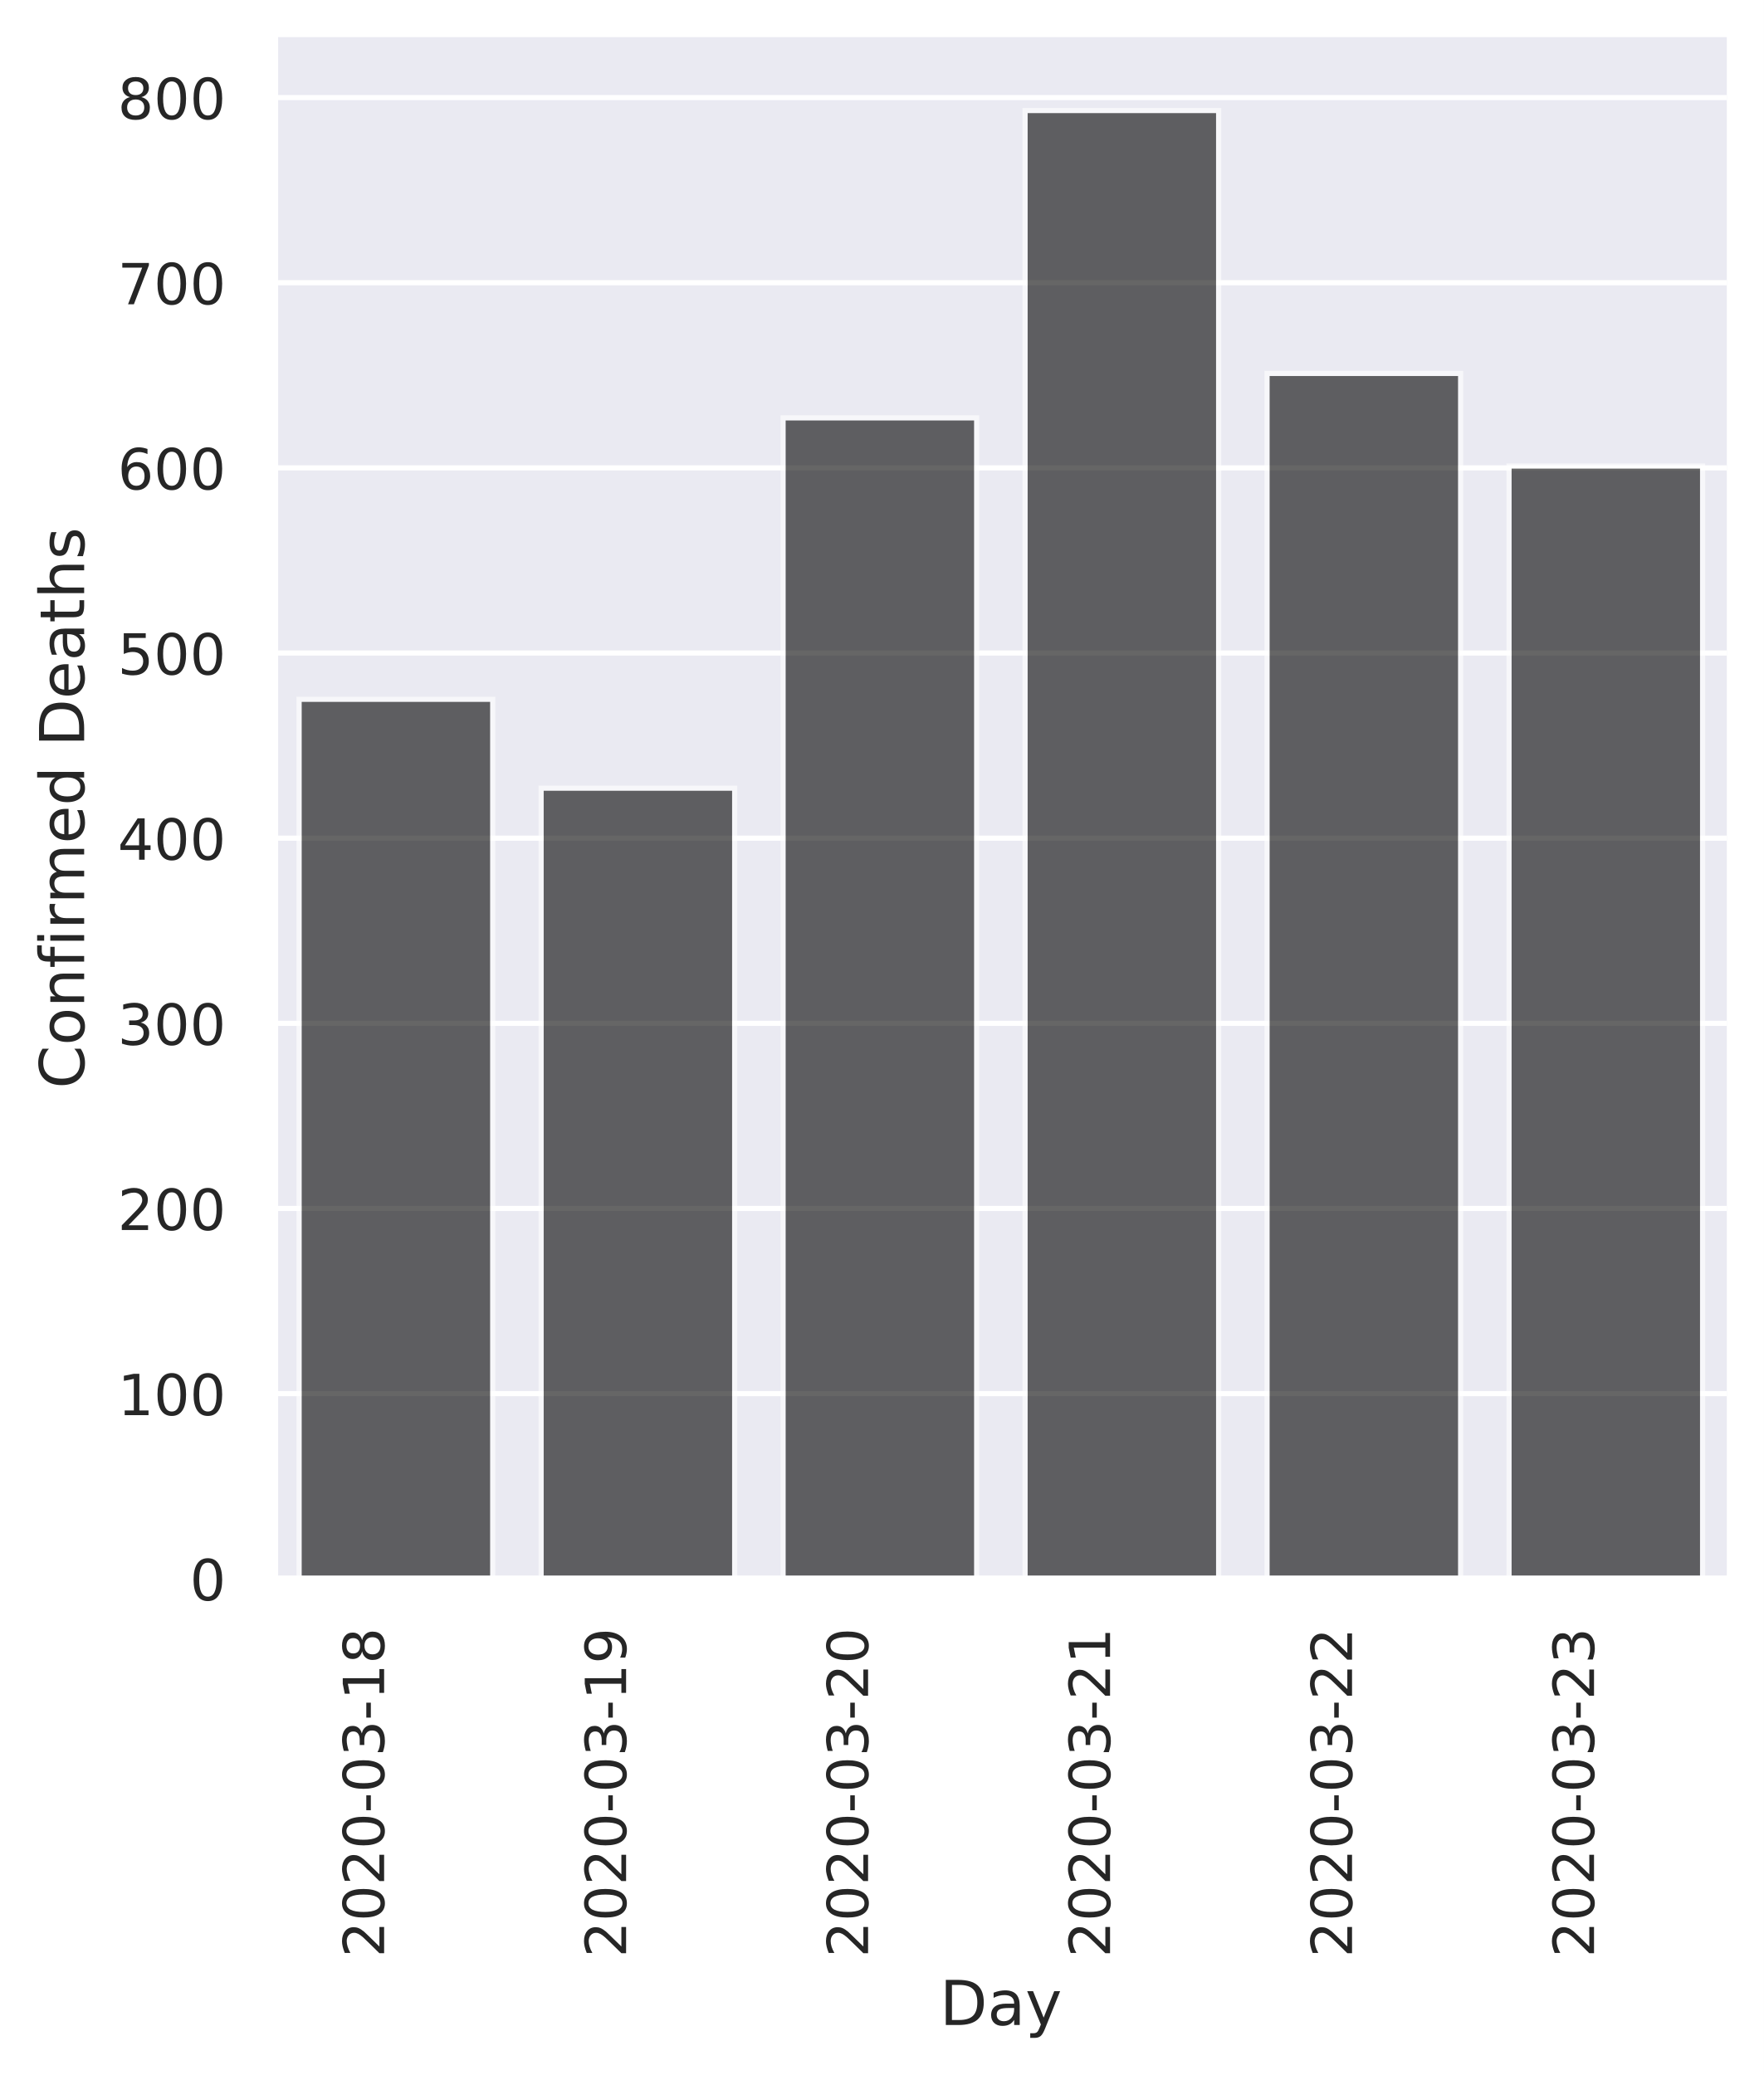
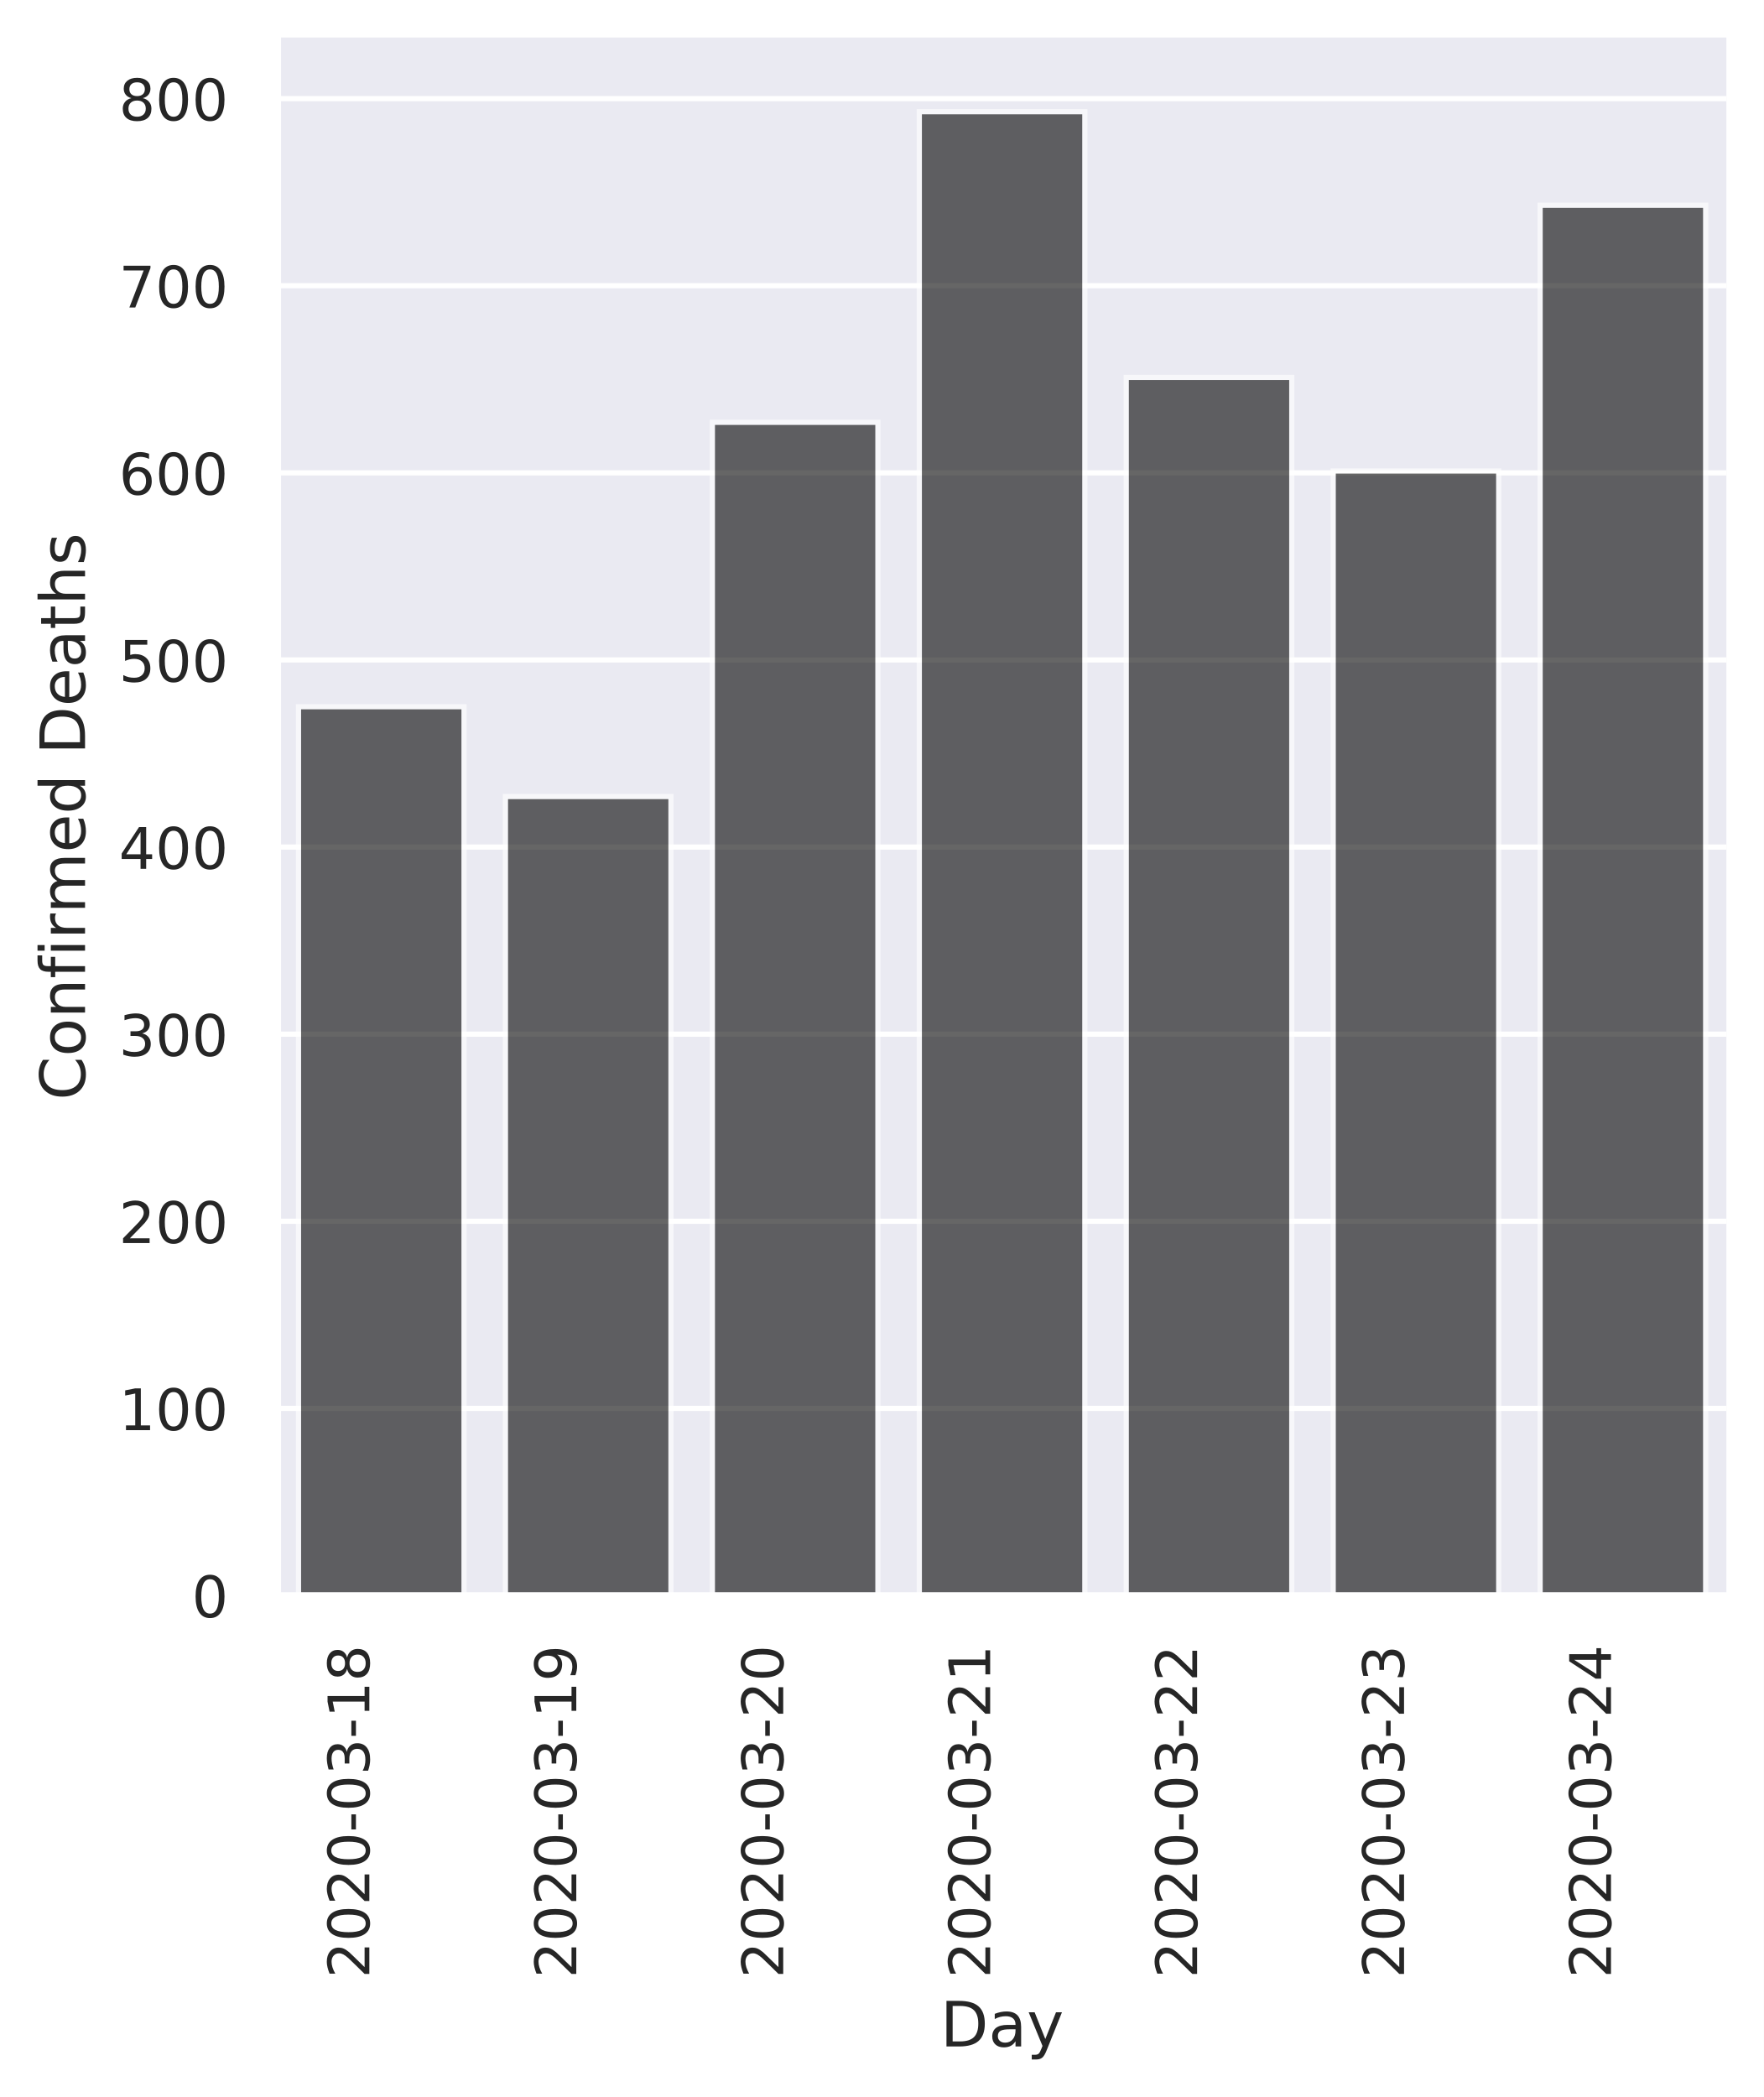
- <svg xmlns="http://www.w3.org/2000/svg" xmlns:xlink="http://www.w3.org/1999/xlink" height="402.421pt" version="1.1" viewBox="0 0 342.045 402.421" width="342.045pt">
+ <svg xmlns="http://www.w3.org/2000/svg" xmlns:xlink="http://www.w3.org/1999/xlink" height="402.421pt" version="1.1" viewBox="0 0 338.494 402.421" width="338.494pt">
  <defs>
    <style type="text/css">
*{stroke-linecap:butt;stroke-linejoin:round;}
  </style>
  </defs>
  <g id="figure_1">
    <g id="patch_1">
-       <path d="M 0 402.421  L 342.045 402.421  L 342.045 0  L 0 0  z " style="fill:#ffffff;" />
+       <path d="M 0 402.421  L 338.494 402.421  L 338.494 0  L 0 0  z " style="fill:#ffffff;" />
    </g>
    <g id="axes_1">
      <g id="patch_2">
-         <path d="M 53.31 306.18  L 334.845 306.18  L 334.845 7.2  L 53.31 7.2  z " style="fill:#eaeaf2;" />
+         <path d="M 53.31 306.18  L 331.294 306.18  L 331.294 7.2  L 53.31 7.2  z " style="fill:#eaeaf2;" />
      </g>
      <g id="matplotlib.axis_1">
        <g id="xtick_1">
          <g id="text_1">
            <defs>
              <path d="M 19.188 8.297  L 53.609 8.297  L 53.609 0  L 7.328 0  L 7.328 8.297  Q 12.938 14.109 22.625 23.891  Q 32.328 33.688 34.812 36.531  Q 39.547 41.844 41.422 45.531  Q 43.312 49.219 43.312 52.781  Q 43.312 58.594 39.234 62.25  Q 35.156 65.922 28.609 65.922  Q 23.969 65.922 18.812 64.312  Q 13.672 62.703 7.812 59.422  L 7.812 69.391  Q 13.766 71.781 18.938 73  Q 24.125 74.219 28.422 74.219  Q 39.75 74.219 46.484 68.547  Q 53.219 62.891 53.219 53.422  Q 53.219 48.922 51.531 44.891  Q 49.859 40.875 45.406 35.406  Q 44.188 33.984 37.641 27.219  Q 31.109 20.453 19.188 8.297  z " id="DejaVuSans-50" />
              <path d="M 31.781 66.406  Q 24.172 66.406 20.328 58.906  Q 16.5 51.422 16.5 36.375  Q 16.5 21.391 20.328 13.891  Q 24.172 6.391 31.781 6.391  Q 39.453 6.391 43.281 13.891  Q 47.125 21.391 47.125 36.375  Q 47.125 51.422 43.281 58.906  Q 39.453 66.406 31.781 66.406  z M 31.781 74.219  Q 44.047 74.219 50.516 64.516  Q 56.984 54.828 56.984 36.375  Q 56.984 17.969 50.516 8.266  Q 44.047 -1.422 31.781 -1.422  Q 19.531 -1.422 13.062 8.266  Q 6.594 17.969 6.594 36.375  Q 6.594 54.828 13.062 64.516  Q 19.531 74.219 31.781 74.219  z " id="DejaVuSans-48" />
              <path d="M 4.891 31.391  L 31.203 31.391  L 31.203 23.391  L 4.891 23.391  z " id="DejaVuSans-45" />
              <path d="M 40.578 39.312  Q 47.656 37.797 51.625 33  Q 55.609 28.219 55.609 21.188  Q 55.609 10.406 48.188 4.484  Q 40.766 -1.422 27.094 -1.422  Q 22.516 -1.422 17.656 -0.516  Q 12.797 0.391 7.625 2.203  L 7.625 11.719  Q 11.719 9.328 16.594 8.109  Q 21.484 6.891 26.812 6.891  Q 36.078 6.891 40.938 10.547  Q 45.797 14.203 45.797 21.188  Q 45.797 27.641 41.281 31.266  Q 36.766 34.906 28.719 34.906  L 20.219 34.906  L 20.219 43.016  L 29.109 43.016  Q 36.375 43.016 40.234 45.922  Q 44.094 48.828 44.094 54.297  Q 44.094 59.906 40.109 62.906  Q 36.141 65.922 28.719 65.922  Q 24.656 65.922 20.016 65.031  Q 15.375 64.156 9.812 62.312  L 9.812 71.094  Q 15.438 72.656 20.344 73.438  Q 25.25 74.219 29.594 74.219  Q 40.828 74.219 47.359 69.109  Q 53.906 64.016 53.906 55.328  Q 53.906 49.266 50.438 45.094  Q 46.969 40.922 40.578 39.312  z " id="DejaVuSans-51" />
              <path d="M 12.406 8.297  L 28.516 8.297  L 28.516 63.922  L 10.984 60.406  L 10.984 69.391  L 28.422 72.906  L 38.281 72.906  L 38.281 8.297  L 54.391 8.297  L 54.391 0  L 12.406 0  z " id="DejaVuSans-49" />
              <path d="M 31.781 34.625  Q 24.75 34.625 20.719 30.859  Q 16.703 27.094 16.703 20.516  Q 16.703 13.922 20.719 10.156  Q 24.75 6.391 31.781 6.391  Q 38.812 6.391 42.859 10.172  Q 46.922 13.969 46.922 20.516  Q 46.922 27.094 42.891 30.859  Q 38.875 34.625 31.781 34.625  z M 21.922 38.812  Q 15.578 40.375 12.031 44.719  Q 8.5 49.078 8.5 55.328  Q 8.5 64.062 14.719 69.141  Q 20.953 74.219 31.781 74.219  Q 42.672 74.219 48.875 69.141  Q 55.078 64.062 55.078 55.328  Q 55.078 49.078 51.531 44.719  Q 48 40.375 41.703 38.812  Q 48.828 37.156 52.797 32.312  Q 56.781 27.484 56.781 20.516  Q 56.781 9.906 50.312 4.234  Q 43.844 -1.422 31.781 -1.422  Q 19.734 -1.422 13.25 4.234  Q 6.781 9.906 6.781 20.516  Q 6.781 27.484 10.781 32.312  Q 14.797 37.156 21.922 38.812  z M 18.312 54.391  Q 18.312 48.734 21.844 45.562  Q 25.391 42.391 31.781 42.391  Q 38.141 42.391 41.719 45.562  Q 45.312 48.734 45.312 54.391  Q 45.312 60.062 41.719 63.234  Q 38.141 66.406 31.781 66.406  Q 25.391 66.406 21.844 63.234  Q 18.312 60.062 18.312 54.391  z " id="DejaVuSans-56" />
            </defs>
-             <g style="fill:#262626;" transform="translate(74.48356 379.6072)rotate(-90)scale(0.11 -0.11)">
+             <g style="fill:#262626;" transform="translate(70.87834 379.6072)rotate(-90)scale(0.11 -0.11)">
              <use xlink:href="#DejaVuSans-50" />
              <use x="63.623" xlink:href="#DejaVuSans-48" />
              <use x="127.246" xlink:href="#DejaVuSans-50" />
              <use x="190.869" xlink:href="#DejaVuSans-48" />
              <use x="254.492" xlink:href="#DejaVuSans-45" />
              <use x="290.576" xlink:href="#DejaVuSans-48" />
              <use x="354.199" xlink:href="#DejaVuSans-51" />
              <use x="417.822" xlink:href="#DejaVuSans-45" />
              <use x="453.906" xlink:href="#DejaVuSans-49" />
              <use x="517.529" xlink:href="#DejaVuSans-56" />
            </g>
          </g>
        </g>
        <g id="xtick_2">
          <g id="text_2">
            <defs>
              <path d="M 10.984 1.516  L 10.984 10.5  Q 14.703 8.734 18.5 7.812  Q 22.312 6.891 25.984 6.891  Q 35.75 6.891 40.891 13.453  Q 46.047 20.016 46.781 33.406  Q 43.953 29.203 39.594 26.953  Q 35.25 24.703 29.984 24.703  Q 19.047 24.703 12.672 31.312  Q 6.297 37.938 6.297 49.422  Q 6.297 60.641 12.938 67.422  Q 19.578 74.219 30.609 74.219  Q 43.266 74.219 49.922 64.516  Q 56.594 54.828 56.594 36.375  Q 56.594 19.141 48.406 8.859  Q 40.234 -1.422 26.422 -1.422  Q 22.703 -1.422 18.891 -0.688  Q 15.094 0.047 10.984 1.516  z M 30.609 32.422  Q 37.25 32.422 41.125 36.953  Q 45.016 41.5 45.016 49.422  Q 45.016 57.281 41.125 61.844  Q 37.25 66.406 30.609 66.406  Q 23.969 66.406 20.094 61.844  Q 16.219 57.281 16.219 49.422  Q 16.219 41.5 20.094 36.953  Q 23.969 32.422 30.609 32.422  z " id="DejaVuSans-57" />
            </defs>
-             <g style="fill:#262626;" transform="translate(121.406 379.6072)rotate(-90)scale(0.11 -0.11)">
+             <g style="fill:#262626;" transform="translate(110.5903 379.6072)rotate(-90)scale(0.11 -0.11)">
              <use xlink:href="#DejaVuSans-50" />
              <use x="63.623" xlink:href="#DejaVuSans-48" />
              <use x="127.246" xlink:href="#DejaVuSans-50" />
              <use x="190.869" xlink:href="#DejaVuSans-48" />
              <use x="254.492" xlink:href="#DejaVuSans-45" />
              <use x="290.576" xlink:href="#DejaVuSans-48" />
              <use x="354.199" xlink:href="#DejaVuSans-51" />
              <use x="417.822" xlink:href="#DejaVuSans-45" />
              <use x="453.906" xlink:href="#DejaVuSans-49" />
              <use x="517.529" xlink:href="#DejaVuSans-57" />
            </g>
          </g>
        </g>
        <g id="xtick_3">
          <g id="text_3">
-             <g style="fill:#262626;" transform="translate(168.3284 379.6072)rotate(-90)scale(0.11 -0.11)">
+             <g style="fill:#262626;" transform="translate(150.3023 379.6072)rotate(-90)scale(0.11 -0.11)">
              <use xlink:href="#DejaVuSans-50" />
              <use x="63.623" xlink:href="#DejaVuSans-48" />
              <use x="127.246" xlink:href="#DejaVuSans-50" />
              <use x="190.869" xlink:href="#DejaVuSans-48" />
              <use x="254.492" xlink:href="#DejaVuSans-45" />
              <use x="290.576" xlink:href="#DejaVuSans-48" />
              <use x="354.199" xlink:href="#DejaVuSans-51" />
              <use x="417.822" xlink:href="#DejaVuSans-45" />
              <use x="453.906" xlink:href="#DejaVuSans-50" />
              <use x="517.529" xlink:href="#DejaVuSans-48" />
            </g>
          </g>
        </g>
        <g id="xtick_4">
          <g id="text_4">
-             <g style="fill:#262626;" transform="translate(215.2509 379.6072)rotate(-90)scale(0.11 -0.11)">
+             <g style="fill:#262626;" transform="translate(190.0143 379.6072)rotate(-90)scale(0.11 -0.11)">
              <use xlink:href="#DejaVuSans-50" />
              <use x="63.623" xlink:href="#DejaVuSans-48" />
              <use x="127.246" xlink:href="#DejaVuSans-50" />
              <use x="190.869" xlink:href="#DejaVuSans-48" />
              <use x="254.492" xlink:href="#DejaVuSans-45" />
              <use x="290.576" xlink:href="#DejaVuSans-48" />
              <use x="354.199" xlink:href="#DejaVuSans-51" />
              <use x="417.822" xlink:href="#DejaVuSans-45" />
              <use x="453.906" xlink:href="#DejaVuSans-50" />
              <use x="517.529" xlink:href="#DejaVuSans-49" />
            </g>
          </g>
        </g>
        <g id="xtick_5">
          <g id="text_5">
-             <g style="fill:#262626;" transform="translate(262.1733 379.6072)rotate(-90)scale(0.11 -0.11)">
+             <g style="fill:#262626;" transform="translate(229.7263 379.6072)rotate(-90)scale(0.11 -0.11)">
              <use xlink:href="#DejaVuSans-50" />
              <use x="63.623" xlink:href="#DejaVuSans-48" />
              <use x="127.246" xlink:href="#DejaVuSans-50" />
              <use x="190.869" xlink:href="#DejaVuSans-48" />
              <use x="254.492" xlink:href="#DejaVuSans-45" />
              <use x="290.576" xlink:href="#DejaVuSans-48" />
              <use x="354.199" xlink:href="#DejaVuSans-51" />
              <use x="417.822" xlink:href="#DejaVuSans-45" />
              <use x="453.906" xlink:href="#DejaVuSans-50" />
              <use x="517.529" xlink:href="#DejaVuSans-50" />
            </g>
          </g>
        </g>
        <g id="xtick_6">
          <g id="text_6">
-             <g style="fill:#262626;" transform="translate(309.0957 379.6072)rotate(-90)scale(0.11 -0.11)">
+             <g style="fill:#262626;" transform="translate(269.4383 379.6072)rotate(-90)scale(0.11 -0.11)">
              <use xlink:href="#DejaVuSans-50" />
              <use x="63.623" xlink:href="#DejaVuSans-48" />
              <use x="127.246" xlink:href="#DejaVuSans-50" />
              <use x="190.869" xlink:href="#DejaVuSans-48" />
              <use x="254.492" xlink:href="#DejaVuSans-45" />
              <use x="290.576" xlink:href="#DejaVuSans-48" />
              <use x="354.199" xlink:href="#DejaVuSans-51" />
              <use x="417.822" xlink:href="#DejaVuSans-45" />
              <use x="453.906" xlink:href="#DejaVuSans-50" />
              <use x="517.529" xlink:href="#DejaVuSans-51" />
            </g>
          </g>
        </g>
-         <g id="text_7">
+         <g id="xtick_7">
+           <g id="text_7">
+             <defs>
+               <path d="M 37.797 64.312  L 12.891 25.391  L 37.797 25.391  z M 35.203 72.906  L 47.609 72.906  L 47.609 25.391  L 58.016 25.391  L 58.016 17.188  L 47.609 17.188  L 47.609 0  L 37.797 0  L 37.797 17.188  L 4.891 17.188  L 4.891 26.703  z " id="DejaVuSans-52" />
+             </defs>
+             <g style="fill:#262626;" transform="translate(309.1503 379.6072)rotate(-90)scale(0.11 -0.11)">
+               <use xlink:href="#DejaVuSans-50" />
+               <use x="63.623" xlink:href="#DejaVuSans-48" />
+               <use x="127.246" xlink:href="#DejaVuSans-50" />
+               <use x="190.869" xlink:href="#DejaVuSans-48" />
+               <use x="254.492" xlink:href="#DejaVuSans-45" />
+               <use x="290.576" xlink:href="#DejaVuSans-48" />
+               <use x="354.199" xlink:href="#DejaVuSans-51" />
+               <use x="417.822" xlink:href="#DejaVuSans-45" />
+               <use x="453.906" xlink:href="#DejaVuSans-50" />
+               <use x="517.529" xlink:href="#DejaVuSans-52" />
+             </g>
+           </g>
+         </g>
+         <g id="text_8">
          <defs>
            <path d="M 19.672 64.797  L 19.672 8.109  L 31.594 8.109  Q 46.688 8.109 53.688 14.938  Q 60.688 21.781 60.688 36.531  Q 60.688 51.172 53.688 57.984  Q 46.688 64.797 31.594 64.797  z M 9.812 72.906  L 30.078 72.906  Q 51.266 72.906 61.172 64.094  Q 71.094 55.281 71.094 36.531  Q 71.094 17.672 61.125 8.828  Q 51.172 0 30.078 0  L 9.812 0  z " id="DejaVuSans-68" />
            <path d="M 34.281 27.484  Q 23.391 27.484 19.188 25  Q 14.984 22.516 14.984 16.5  Q 14.984 11.719 18.141 8.906  Q 21.297 6.109 26.703 6.109  Q 34.188 6.109 38.703 11.406  Q 43.219 16.703 43.219 25.484  L 43.219 27.484  z M 52.203 31.203  L 52.203 0  L 43.219 0  L 43.219 8.297  Q 40.141 3.328 35.547 0.953  Q 30.953 -1.422 24.312 -1.422  Q 15.922 -1.422 10.953 3.297  Q 6 8.016 6 15.922  Q 6 25.141 12.172 29.828  Q 18.359 34.516 30.609 34.516  L 43.219 34.516  L 43.219 35.406  Q 43.219 41.609 39.141 45  Q 35.062 48.391 27.688 48.391  Q 23 48.391 18.547 47.266  Q 14.109 46.141 10.016 43.891  L 10.016 52.203  Q 14.938 54.109 19.578 55.047  Q 24.219 56 28.609 56  Q 40.484 56 46.344 49.844  Q 52.203 43.703 52.203 31.203  z " id="DejaVuSans-97" />
            <path d="M 32.172 -5.078  Q 28.375 -14.844 24.75 -17.812  Q 21.141 -20.797 15.094 -20.797  L 7.906 -20.797  L 7.906 -13.281  L 13.188 -13.281  Q 16.891 -13.281 18.938 -11.516  Q 21 -9.766 23.484 -3.219  L 25.094 0.875  L 2.984 54.688  L 12.5 54.688  L 29.594 11.922  L 46.688 54.688  L 56.203 54.688  z " id="DejaVuSans-121" />
          </defs>
-           <g style="fill:#262626;" transform="translate(182.2292 392.7253)scale(0.12 -0.12)">
+           <g style="fill:#262626;" transform="translate(180.4538 392.7253)scale(0.12 -0.12)">
            <use xlink:href="#DejaVuSans-68" />
            <use x="77.002" xlink:href="#DejaVuSans-97" />
            <use x="138.281" xlink:href="#DejaVuSans-121" />
          </g>
        </g>
      </g>
      <g id="matplotlib.axis_2">
        <g id="ytick_1">
          <g id="line2d_1">
-             <path clip-path="url(#p1e0f485c8c)" d="M 53.31 306.18  L 334.845 306.18  " style="fill:none;stroke:#ffffff;stroke-linecap:round;" />
-           </g>
-           <g id="text_8">
+             <path clip-path="url(#p4a40e414ba)" d="M 53.31 306.18  L 331.294 306.18  " style="fill:none;stroke:#ffffff;stroke-linecap:round;" />
+           </g>
+           <g id="text_9">
            <g style="fill:#262626;" transform="translate(36.81125 310.3591)scale(0.11 -0.11)">
              <use xlink:href="#DejaVuSans-48" />
            </g>
          </g>
        </g>
        <g id="ytick_2">
          <g id="line2d_2">
-             <path clip-path="url(#p1e0f485c8c)" d="M 53.31 270.273  L 334.845 270.273  " style="fill:none;stroke:#ffffff;stroke-linecap:round;" />
-           </g>
-           <g id="text_9">
+             <path clip-path="url(#p4a40e414ba)" d="M 53.31 270.273  L 331.294 270.273  " style="fill:none;stroke:#ffffff;stroke-linecap:round;" />
+           </g>
+           <g id="text_10">
            <g style="fill:#262626;" transform="translate(22.81375 274.4521)scale(0.11 -0.11)">
              <use xlink:href="#DejaVuSans-49" />
              <use x="63.623" xlink:href="#DejaVuSans-48" />
              <use x="127.246" xlink:href="#DejaVuSans-48" />
            </g>
          </g>
        </g>
        <g id="ytick_3">
          <g id="line2d_3">
-             <path clip-path="url(#p1e0f485c8c)" d="M 53.31 234.366  L 334.845 234.366  " style="fill:none;stroke:#ffffff;stroke-linecap:round;" />
-           </g>
-           <g id="text_10">
+             <path clip-path="url(#p4a40e414ba)" d="M 53.31 234.366  L 331.294 234.366  " style="fill:none;stroke:#ffffff;stroke-linecap:round;" />
+           </g>
+           <g id="text_11">
            <g style="fill:#262626;" transform="translate(22.81375 238.5451)scale(0.11 -0.11)">
              <use xlink:href="#DejaVuSans-50" />
              <use x="63.623" xlink:href="#DejaVuSans-48" />
              <use x="127.246" xlink:href="#DejaVuSans-48" />
            </g>
          </g>
        </g>
        <g id="ytick_4">
          <g id="line2d_4">
-             <path clip-path="url(#p1e0f485c8c)" d="M 53.31 198.459  L 334.845 198.459  " style="fill:none;stroke:#ffffff;stroke-linecap:round;" />
-           </g>
-           <g id="text_11">
+             <path clip-path="url(#p4a40e414ba)" d="M 53.31 198.459  L 331.294 198.459  " style="fill:none;stroke:#ffffff;stroke-linecap:round;" />
+           </g>
+           <g id="text_12">
            <g style="fill:#262626;" transform="translate(22.81375 202.638)scale(0.11 -0.11)">
              <use xlink:href="#DejaVuSans-51" />
              <use x="63.623" xlink:href="#DejaVuSans-48" />
              <use x="127.246" xlink:href="#DejaVuSans-48" />
            </g>
          </g>
        </g>
        <g id="ytick_5">
          <g id="line2d_5">
-             <path clip-path="url(#p1e0f485c8c)" d="M 53.31 162.552  L 334.845 162.552  " style="fill:none;stroke:#ffffff;stroke-linecap:round;" />
-           </g>
-           <g id="text_12">
-             <defs>
-               <path d="M 37.797 64.312  L 12.891 25.391  L 37.797 25.391  z M 35.203 72.906  L 47.609 72.906  L 47.609 25.391  L 58.016 25.391  L 58.016 17.188  L 47.609 17.188  L 47.609 0  L 37.797 0  L 37.797 17.188  L 4.891 17.188  L 4.891 26.703  z " id="DejaVuSans-52" />
-             </defs>
+             <path clip-path="url(#p4a40e414ba)" d="M 53.31 162.552  L 331.294 162.552  " style="fill:none;stroke:#ffffff;stroke-linecap:round;" />
+           </g>
+           <g id="text_13">
            <g style="fill:#262626;" transform="translate(22.81375 166.731)scale(0.11 -0.11)">
              <use xlink:href="#DejaVuSans-52" />
              <use x="63.623" xlink:href="#DejaVuSans-48" />
              <use x="127.246" xlink:href="#DejaVuSans-48" />
            </g>
          </g>
        </g>
        <g id="ytick_6">
          <g id="line2d_6">
-             <path clip-path="url(#p1e0f485c8c)" d="M 53.31 126.645  L 334.845 126.645  " style="fill:none;stroke:#ffffff;stroke-linecap:round;" />
-           </g>
-           <g id="text_13">
+             <path clip-path="url(#p4a40e414ba)" d="M 53.31 126.645  L 331.294 126.645  " style="fill:none;stroke:#ffffff;stroke-linecap:round;" />
+           </g>
+           <g id="text_14">
            <defs>
              <path d="M 10.797 72.906  L 49.516 72.906  L 49.516 64.594  L 19.828 64.594  L 19.828 46.734  Q 21.969 47.469 24.109 47.828  Q 26.266 48.188 28.422 48.188  Q 40.625 48.188 47.75 41.5  Q 54.891 34.812 54.891 23.391  Q 54.891 11.625 47.562 5.094  Q 40.234 -1.422 26.906 -1.422  Q 22.312 -1.422 17.547 -0.641  Q 12.797 0.141 7.719 1.703  L 7.719 11.625  Q 12.109 9.234 16.797 8.062  Q 21.484 6.891 26.703 6.891  Q 35.156 6.891 40.078 11.328  Q 45.016 15.766 45.016 23.391  Q 45.016 31 40.078 35.438  Q 35.156 39.891 26.703 39.891  Q 22.75 39.891 18.812 39.016  Q 14.891 38.141 10.797 36.281  z " id="DejaVuSans-53" />
            </defs>
            <g style="fill:#262626;" transform="translate(22.81375 130.8239)scale(0.11 -0.11)">
              <use xlink:href="#DejaVuSans-53" />
              <use x="63.623" xlink:href="#DejaVuSans-48" />
              <use x="127.246" xlink:href="#DejaVuSans-48" />
            </g>
          </g>
        </g>
        <g id="ytick_7">
          <g id="line2d_7">
-             <path clip-path="url(#p1e0f485c8c)" d="M 53.31 90.738  L 334.845 90.738  " style="fill:none;stroke:#ffffff;stroke-linecap:round;" />
-           </g>
-           <g id="text_14">
+             <path clip-path="url(#p4a40e414ba)" d="M 53.31 90.738  L 331.294 90.738  " style="fill:none;stroke:#ffffff;stroke-linecap:round;" />
+           </g>
+           <g id="text_15">
            <defs>
              <path d="M 33.016 40.375  Q 26.375 40.375 22.484 35.828  Q 18.609 31.297 18.609 23.391  Q 18.609 15.531 22.484 10.953  Q 26.375 6.391 33.016 6.391  Q 39.656 6.391 43.531 10.953  Q 47.406 15.531 47.406 23.391  Q 47.406 31.297 43.531 35.828  Q 39.656 40.375 33.016 40.375  z M 52.594 71.297  L 52.594 62.312  Q 48.875 64.062 45.094 64.984  Q 41.312 65.922 37.594 65.922  Q 27.828 65.922 22.672 59.328  Q 17.531 52.734 16.797 39.406  Q 19.672 43.656 24.016 45.922  Q 28.375 48.188 33.594 48.188  Q 44.578 48.188 50.953 41.516  Q 57.328 34.859 57.328 23.391  Q 57.328 12.156 50.688 5.359  Q 44.047 -1.422 33.016 -1.422  Q 20.359 -1.422 13.672 8.266  Q 6.984 17.969 6.984 36.375  Q 6.984 53.656 15.188 63.938  Q 23.391 74.219 37.203 74.219  Q 40.922 74.219 44.703 73.484  Q 48.484 72.75 52.594 71.297  z " id="DejaVuSans-54" />
            </defs>
            <g style="fill:#262626;" transform="translate(22.81375 94.91688)scale(0.11 -0.11)">
              <use xlink:href="#DejaVuSans-54" />
              <use x="63.623" xlink:href="#DejaVuSans-48" />
              <use x="127.246" xlink:href="#DejaVuSans-48" />
            </g>
          </g>
        </g>
        <g id="ytick_8">
          <g id="line2d_8">
-             <path clip-path="url(#p1e0f485c8c)" d="M 53.31 54.831  L 334.845 54.831  " style="fill:none;stroke:#ffffff;stroke-linecap:round;" />
-           </g>
-           <g id="text_15">
+             <path clip-path="url(#p4a40e414ba)" d="M 53.31 54.831  L 331.294 54.831  " style="fill:none;stroke:#ffffff;stroke-linecap:round;" />
+           </g>
+           <g id="text_16">
            <defs>
              <path d="M 8.203 72.906  L 55.078 72.906  L 55.078 68.703  L 28.609 0  L 18.312 0  L 43.219 64.594  L 8.203 64.594  z " id="DejaVuSans-55" />
            </defs>
            <g style="fill:#262626;" transform="translate(22.81375 59.00983)scale(0.11 -0.11)">
              <use xlink:href="#DejaVuSans-55" />
              <use x="63.623" xlink:href="#DejaVuSans-48" />
              <use x="127.246" xlink:href="#DejaVuSans-48" />
            </g>
          </g>
        </g>
        <g id="ytick_9">
          <g id="line2d_9">
-             <path clip-path="url(#p1e0f485c8c)" d="M 53.31 18.924  L 334.845 18.924  " style="fill:none;stroke:#ffffff;stroke-linecap:round;" />
-           </g>
-           <g id="text_16">
+             <path clip-path="url(#p4a40e414ba)" d="M 53.31 18.924  L 331.294 18.924  " style="fill:none;stroke:#ffffff;stroke-linecap:round;" />
+           </g>
+           <g id="text_17">
            <g style="fill:#262626;" transform="translate(22.81375 23.10279)scale(0.11 -0.11)">
              <use xlink:href="#DejaVuSans-56" />
              <use x="63.623" xlink:href="#DejaVuSans-48" />
              <use x="127.246" xlink:href="#DejaVuSans-48" />
            </g>
          </g>
        </g>
-         <g id="text_17">
+         <g id="text_18">
          <defs>
            <path d="M 64.406 67.281  L 64.406 56.891  Q 59.422 61.531 53.781 63.812  Q 48.141 66.109 41.797 66.109  Q 29.297 66.109 22.656 58.469  Q 16.016 50.828 16.016 36.375  Q 16.016 21.969 22.656 14.328  Q 29.297 6.688 41.797 6.688  Q 48.141 6.688 53.781 8.984  Q 59.422 11.281 64.406 15.922  L 64.406 5.609  Q 59.234 2.094 53.438 0.328  Q 47.656 -1.422 41.219 -1.422  Q 24.656 -1.422 15.125 8.703  Q 5.609 18.844 5.609 36.375  Q 5.609 53.953 15.125 64.078  Q 24.656 74.219 41.219 74.219  Q 47.75 74.219 53.531 72.484  Q 59.328 70.75 64.406 67.281  z " id="DejaVuSans-67" />
            <path d="M 30.609 48.391  Q 23.391 48.391 19.188 42.75  Q 14.984 37.109 14.984 27.297  Q 14.984 17.484 19.156 11.844  Q 23.344 6.203 30.609 6.203  Q 37.797 6.203 41.984 11.859  Q 46.188 17.531 46.188 27.297  Q 46.188 37.016 41.984 42.703  Q 37.797 48.391 30.609 48.391  z M 30.609 56  Q 42.328 56 49.016 48.375  Q 55.719 40.766 55.719 27.297  Q 55.719 13.875 49.016 6.219  Q 42.328 -1.422 30.609 -1.422  Q 18.844 -1.422 12.172 6.219  Q 5.516 13.875 5.516 27.297  Q 5.516 40.766 12.172 48.375  Q 18.844 56 30.609 56  z " id="DejaVuSans-111" />
            <path d="M 54.891 33.016  L 54.891 0  L 45.906 0  L 45.906 32.719  Q 45.906 40.484 42.875 44.328  Q 39.844 48.188 33.797 48.188  Q 26.516 48.188 22.312 43.547  Q 18.109 38.922 18.109 30.906  L 18.109 0  L 9.078 0  L 9.078 54.688  L 18.109 54.688  L 18.109 46.188  Q 21.344 51.125 25.703 53.562  Q 30.078 56 35.797 56  Q 45.219 56 50.047 50.172  Q 54.891 44.344 54.891 33.016  z " id="DejaVuSans-110" />
            <path d="M 37.109 75.984  L 37.109 68.5  L 28.516 68.5  Q 23.688 68.5 21.797 66.547  Q 19.922 64.594 19.922 59.516  L 19.922 54.688  L 34.719 54.688  L 34.719 47.703  L 19.922 47.703  L 19.922 0  L 10.891 0  L 10.891 47.703  L 2.297 47.703  L 2.297 54.688  L 10.891 54.688  L 10.891 58.5  Q 10.891 67.625 15.141 71.797  Q 19.391 75.984 28.609 75.984  z " id="DejaVuSans-102" />
            <path d="M 9.422 54.688  L 18.406 54.688  L 18.406 0  L 9.422 0  z M 9.422 75.984  L 18.406 75.984  L 18.406 64.594  L 9.422 64.594  z " id="DejaVuSans-105" />
            <path d="M 41.109 46.297  Q 39.594 47.172 37.812 47.578  Q 36.031 48 33.891 48  Q 26.266 48 22.188 43.047  Q 18.109 38.094 18.109 28.812  L 18.109 0  L 9.078 0  L 9.078 54.688  L 18.109 54.688  L 18.109 46.188  Q 20.953 51.172 25.484 53.578  Q 30.031 56 36.531 56  Q 37.453 56 38.578 55.875  Q 39.703 55.766 41.062 55.516  z " id="DejaVuSans-114" />
            <path d="M 52 44.188  Q 55.375 50.25 60.062 53.125  Q 64.75 56 71.094 56  Q 79.641 56 84.281 50.016  Q 88.922 44.047 88.922 33.016  L 88.922 0  L 79.891 0  L 79.891 32.719  Q 79.891 40.578 77.094 44.375  Q 74.312 48.188 68.609 48.188  Q 61.625 48.188 57.562 43.547  Q 53.516 38.922 53.516 30.906  L 53.516 0  L 44.484 0  L 44.484 32.719  Q 44.484 40.625 41.703 44.406  Q 38.922 48.188 33.109 48.188  Q 26.219 48.188 22.156 43.531  Q 18.109 38.875 18.109 30.906  L 18.109 0  L 9.078 0  L 9.078 54.688  L 18.109 54.688  L 18.109 46.188  Q 21.188 51.219 25.484 53.609  Q 29.781 56 35.688 56  Q 41.656 56 45.828 52.969  Q 50 49.953 52 44.188  z " id="DejaVuSans-109" />
            <path d="M 56.203 29.594  L 56.203 25.203  L 14.891 25.203  Q 15.484 15.922 20.484 11.062  Q 25.484 6.203 34.422 6.203  Q 39.594 6.203 44.453 7.469  Q 49.312 8.734 54.109 11.281  L 54.109 2.781  Q 49.266 0.734 44.188 -0.344  Q 39.109 -1.422 33.891 -1.422  Q 20.797 -1.422 13.156 6.188  Q 5.516 13.812 5.516 26.812  Q 5.516 40.234 12.766 48.109  Q 20.016 56 32.328 56  Q 43.359 56 49.781 48.891  Q 56.203 41.797 56.203 29.594  z M 47.219 32.234  Q 47.125 39.594 43.094 43.984  Q 39.062 48.391 32.422 48.391  Q 24.906 48.391 20.391 44.141  Q 15.875 39.891 15.188 32.172  z " id="DejaVuSans-101" />
            <path d="M 45.406 46.391  L 45.406 75.984  L 54.391 75.984  L 54.391 0  L 45.406 0  L 45.406 8.203  Q 42.578 3.328 38.25 0.953  Q 33.938 -1.422 27.875 -1.422  Q 17.969 -1.422 11.734 6.484  Q 5.516 14.406 5.516 27.297  Q 5.516 40.188 11.734 48.094  Q 17.969 56 27.875 56  Q 33.938 56 38.25 53.625  Q 42.578 51.266 45.406 46.391  z M 14.797 27.297  Q 14.797 17.391 18.875 11.75  Q 22.953 6.109 30.078 6.109  Q 37.203 6.109 41.297 11.75  Q 45.406 17.391 45.406 27.297  Q 45.406 37.203 41.297 42.844  Q 37.203 48.484 30.078 48.484  Q 22.953 48.484 18.875 42.844  Q 14.797 37.203 14.797 27.297  z " id="DejaVuSans-100" />
            <path id="DejaVuSans-32" />
            <path d="M 18.312 70.219  L 18.312 54.688  L 36.812 54.688  L 36.812 47.703  L 18.312 47.703  L 18.312 18.016  Q 18.312 11.328 20.141 9.422  Q 21.969 7.516 27.594 7.516  L 36.812 7.516  L 36.812 0  L 27.594 0  Q 17.188 0 13.234 3.875  Q 9.281 7.766 9.281 18.016  L 9.281 47.703  L 2.688 47.703  L 2.688 54.688  L 9.281 54.688  L 9.281 70.219  z " id="DejaVuSans-116" />
            <path d="M 54.891 33.016  L 54.891 0  L 45.906 0  L 45.906 32.719  Q 45.906 40.484 42.875 44.328  Q 39.844 48.188 33.797 48.188  Q 26.516 48.188 22.312 43.547  Q 18.109 38.922 18.109 30.906  L 18.109 0  L 9.078 0  L 9.078 75.984  L 18.109 75.984  L 18.109 46.188  Q 21.344 51.125 25.703 53.562  Q 30.078 56 35.797 56  Q 45.219 56 50.047 50.172  Q 54.891 44.344 54.891 33.016  z " id="DejaVuSans-104" />
            <path d="M 44.281 53.078  L 44.281 44.578  Q 40.484 46.531 36.375 47.5  Q 32.281 48.484 27.875 48.484  Q 21.188 48.484 17.844 46.438  Q 14.5 44.391 14.5 40.281  Q 14.5 37.156 16.891 35.375  Q 19.281 33.594 26.516 31.984  L 29.594 31.297  Q 39.156 29.25 43.188 25.516  Q 47.219 21.781 47.219 15.094  Q 47.219 7.469 41.188 3.016  Q 35.156 -1.422 24.609 -1.422  Q 20.219 -1.422 15.453 -0.562  Q 10.688 0.297 5.422 2  L 5.422 11.281  Q 10.406 8.688 15.234 7.391  Q 20.062 6.109 24.812 6.109  Q 31.156 6.109 34.562 8.281  Q 37.984 10.453 37.984 14.406  Q 37.984 18.062 35.516 20.016  Q 33.062 21.969 24.703 23.781  L 21.578 24.516  Q 13.234 26.266 9.516 29.906  Q 5.812 33.547 5.812 39.891  Q 5.812 47.609 11.281 51.797  Q 16.75 56 26.812 56  Q 31.781 56 36.172 55.266  Q 40.578 54.547 44.281 53.078  z " id="DejaVuSans-115" />
          </defs>
          <g style="fill:#262626;" transform="translate(16.31812 211.1194)rotate(-90)scale(0.12 -0.12)">
            <use xlink:href="#DejaVuSans-67" />
            <use x="69.824" xlink:href="#DejaVuSans-111" />
            <use x="131.006" xlink:href="#DejaVuSans-110" />
            <use x="194.385" xlink:href="#DejaVuSans-102" />
            <use x="229.59" xlink:href="#DejaVuSans-105" />
            <use x="257.373" xlink:href="#DejaVuSans-114" />
            <use x="298.471" xlink:href="#DejaVuSans-109" />
            <use x="395.883" xlink:href="#DejaVuSans-101" />
            <use x="457.406" xlink:href="#DejaVuSans-100" />
            <use x="520.883" xlink:href="#DejaVuSans-32" />
            <use x="552.67" xlink:href="#DejaVuSans-68" />
            <use x="629.672" xlink:href="#DejaVuSans-101" />
            <use x="691.195" xlink:href="#DejaVuSans-97" />
            <use x="752.475" xlink:href="#DejaVuSans-116" />
            <use x="791.684" xlink:href="#DejaVuSans-104" />
            <use x="855.062" xlink:href="#DejaVuSans-115" />
          </g>
        </g>
      </g>
      <g id="patch_3">
-         <path clip-path="url(#p1e0f485c8c)" d="M 58.002 306.18  L 95.54 306.18  L 95.54 135.622  L 58.002 135.622  z " style="opacity:0.6;stroke:#ffffff;stroke-linejoin:miter;" />
+         <path clip-path="url(#p4a40e414ba)" d="M 57.281 306.18  L 89.051 306.18  L 89.051 135.622  L 57.281 135.622  z " style="opacity:0.6;stroke:#ffffff;stroke-linejoin:miter;" />
      </g>
      <g id="patch_4">
-         <path clip-path="url(#p1e0f485c8c)" d="M 104.925 306.18  L 142.463 306.18  L 142.463 152.857  L 104.925 152.857  z " style="opacity:0.6;stroke:#ffffff;stroke-linejoin:miter;" />
+         <path clip-path="url(#p4a40e414ba)" d="M 96.993 306.18  L 128.763 306.18  L 128.763 152.857  L 96.993 152.857  z " style="opacity:0.6;stroke:#ffffff;stroke-linejoin:miter;" />
      </g>
      <g id="patch_5">
-         <path clip-path="url(#p1e0f485c8c)" d="M 151.847 306.18  L 189.385 306.18  L 189.385 81.043  L 151.847 81.043  z " style="opacity:0.6;stroke:#ffffff;stroke-linejoin:miter;" />
+         <path clip-path="url(#p4a40e414ba)" d="M 136.705 306.18  L 168.475 306.18  L 168.475 81.043  L 136.705 81.043  z " style="opacity:0.6;stroke:#ffffff;stroke-linejoin:miter;" />
      </g>
      <g id="patch_6">
-         <path clip-path="url(#p1e0f485c8c)" d="M 198.77 306.18  L 236.307 306.18  L 236.307 21.437  L 198.77 21.437  z " style="opacity:0.6;stroke:#ffffff;stroke-linejoin:miter;" />
+         <path clip-path="url(#p4a40e414ba)" d="M 176.417 306.18  L 208.187 306.18  L 208.187 21.437  L 176.417 21.437  z " style="opacity:0.6;stroke:#ffffff;stroke-linejoin:miter;" />
      </g>
      <g id="patch_7">
-         <path clip-path="url(#p1e0f485c8c)" d="M 245.692 306.18  L 283.23 306.18  L 283.23 72.425  L 245.692 72.425  z " style="opacity:0.6;stroke:#ffffff;stroke-linejoin:miter;" />
+         <path clip-path="url(#p4a40e414ba)" d="M 216.129 306.18  L 247.899 306.18  L 247.899 72.425  L 216.129 72.425  z " style="opacity:0.6;stroke:#ffffff;stroke-linejoin:miter;" />
      </g>
      <g id="patch_8">
-         <path clip-path="url(#p1e0f485c8c)" d="M 292.614 306.18  L 330.152 306.18  L 330.152 90.379  L 292.614 90.379  z " style="opacity:0.6;stroke:#ffffff;stroke-linejoin:miter;" />
+         <path clip-path="url(#p4a40e414ba)" d="M 255.841 306.18  L 287.611 306.18  L 287.611 90.379  L 255.841 90.379  z " style="opacity:0.6;stroke:#ffffff;stroke-linejoin:miter;" />
+       </g>
+       <g id="patch_9">
+         <path clip-path="url(#p4a40e414ba)" d="M 295.553 306.18  L 327.323 306.18  L 327.323 39.391  L 295.553 39.391  z " style="opacity:0.6;stroke:#ffffff;stroke-linejoin:miter;" />
      </g>
      <g id="line2d_10">
-         <path clip-path="url(#p1e0f485c8c)" d="M 0 0  " style="fill:none;stroke:#424242;stroke-linecap:round;stroke-width:2.7;" />
+         <path clip-path="url(#p4a40e414ba)" d="M 0 0  " style="fill:none;stroke:#424242;stroke-linecap:round;stroke-width:2.7;" />
      </g>
      <g id="line2d_11">
-         <path clip-path="url(#p1e0f485c8c)" d="M 0 0  " style="fill:none;stroke:#424242;stroke-linecap:round;stroke-width:2.7;" />
+         <path clip-path="url(#p4a40e414ba)" d="M 0 0  " style="fill:none;stroke:#424242;stroke-linecap:round;stroke-width:2.7;" />
      </g>
      <g id="line2d_12">
-         <path clip-path="url(#p1e0f485c8c)" d="M 0 0  " style="fill:none;stroke:#424242;stroke-linecap:round;stroke-width:2.7;" />
+         <path clip-path="url(#p4a40e414ba)" d="M 0 0  " style="fill:none;stroke:#424242;stroke-linecap:round;stroke-width:2.7;" />
      </g>
      <g id="line2d_13">
-         <path clip-path="url(#p1e0f485c8c)" d="M 0 0  " style="fill:none;stroke:#424242;stroke-linecap:round;stroke-width:2.7;" />
+         <path clip-path="url(#p4a40e414ba)" d="M 0 0  " style="fill:none;stroke:#424242;stroke-linecap:round;stroke-width:2.7;" />
      </g>
      <g id="line2d_14">
-         <path clip-path="url(#p1e0f485c8c)" d="M 0 0  " style="fill:none;stroke:#424242;stroke-linecap:round;stroke-width:2.7;" />
+         <path clip-path="url(#p4a40e414ba)" d="M 0 0  " style="fill:none;stroke:#424242;stroke-linecap:round;stroke-width:2.7;" />
      </g>
      <g id="line2d_15">
-         <path clip-path="url(#p1e0f485c8c)" d="M 0 0  " style="fill:none;stroke:#424242;stroke-linecap:round;stroke-width:2.7;" />
-       </g>
-       <g id="patch_9">
+         <path clip-path="url(#p4a40e414ba)" d="M 0 0  " style="fill:none;stroke:#424242;stroke-linecap:round;stroke-width:2.7;" />
+       </g>
+       <g id="line2d_16">
+         <path clip-path="url(#p4a40e414ba)" d="M 0 0  " style="fill:none;stroke:#424242;stroke-linecap:round;stroke-width:2.7;" />
+       </g>
+       <g id="patch_10">
        <path d="M 53.31 306.18  L 53.31 7.2  " style="fill:none;stroke:#ffffff;stroke-linecap:square;stroke-linejoin:miter;stroke-width:1.25;" />
      </g>
-       <g id="patch_10">
-         <path d="M 53.31 306.18  L 334.845 306.18  " style="fill:none;stroke:#ffffff;stroke-linecap:square;stroke-linejoin:miter;stroke-width:1.25;" />
+       <g id="patch_11">
+         <path d="M 53.31 306.18  L 331.294 306.18  " style="fill:none;stroke:#ffffff;stroke-linecap:square;stroke-linejoin:miter;stroke-width:1.25;" />
      </g>
    </g>
  </g>
  <defs>
-     <clipPath id="p1e0f485c8c">
-       <rect height="298.98" width="281.535" x="53.31" y="7.2" />
+     <clipPath id="p4a40e414ba">
+       <rect height="298.98" width="277.984" x="53.31" y="7.2" />
    </clipPath>
  </defs>
</svg>
